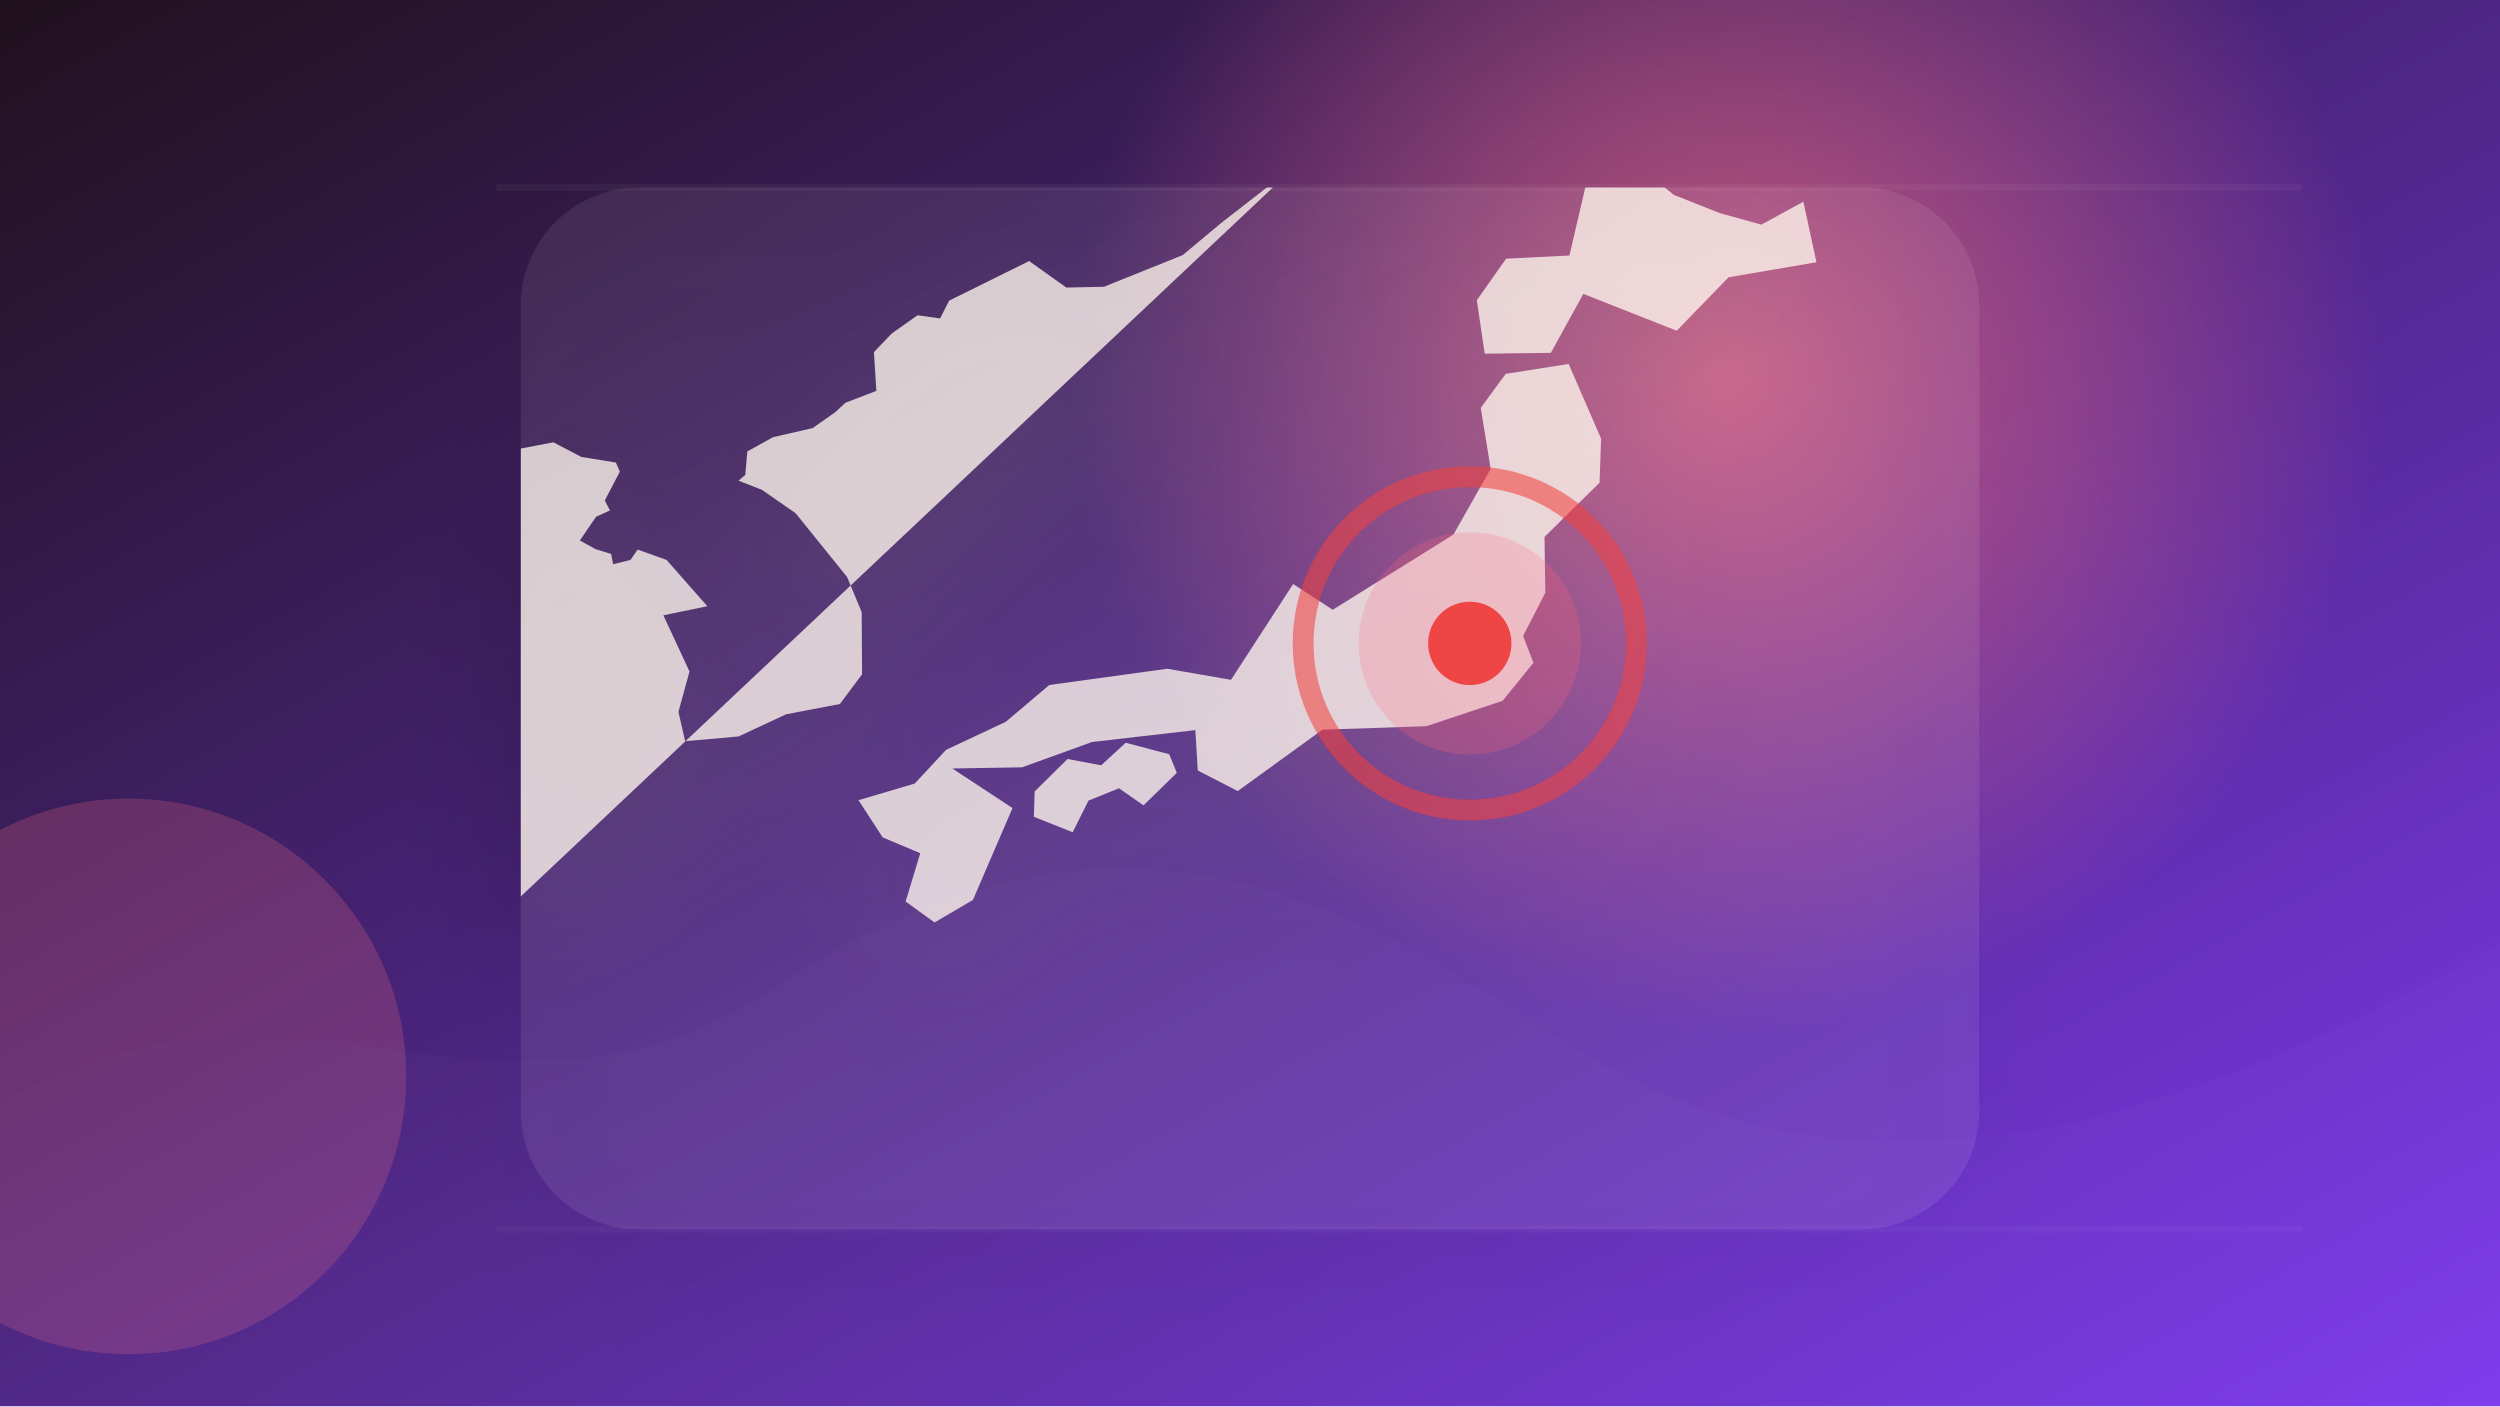
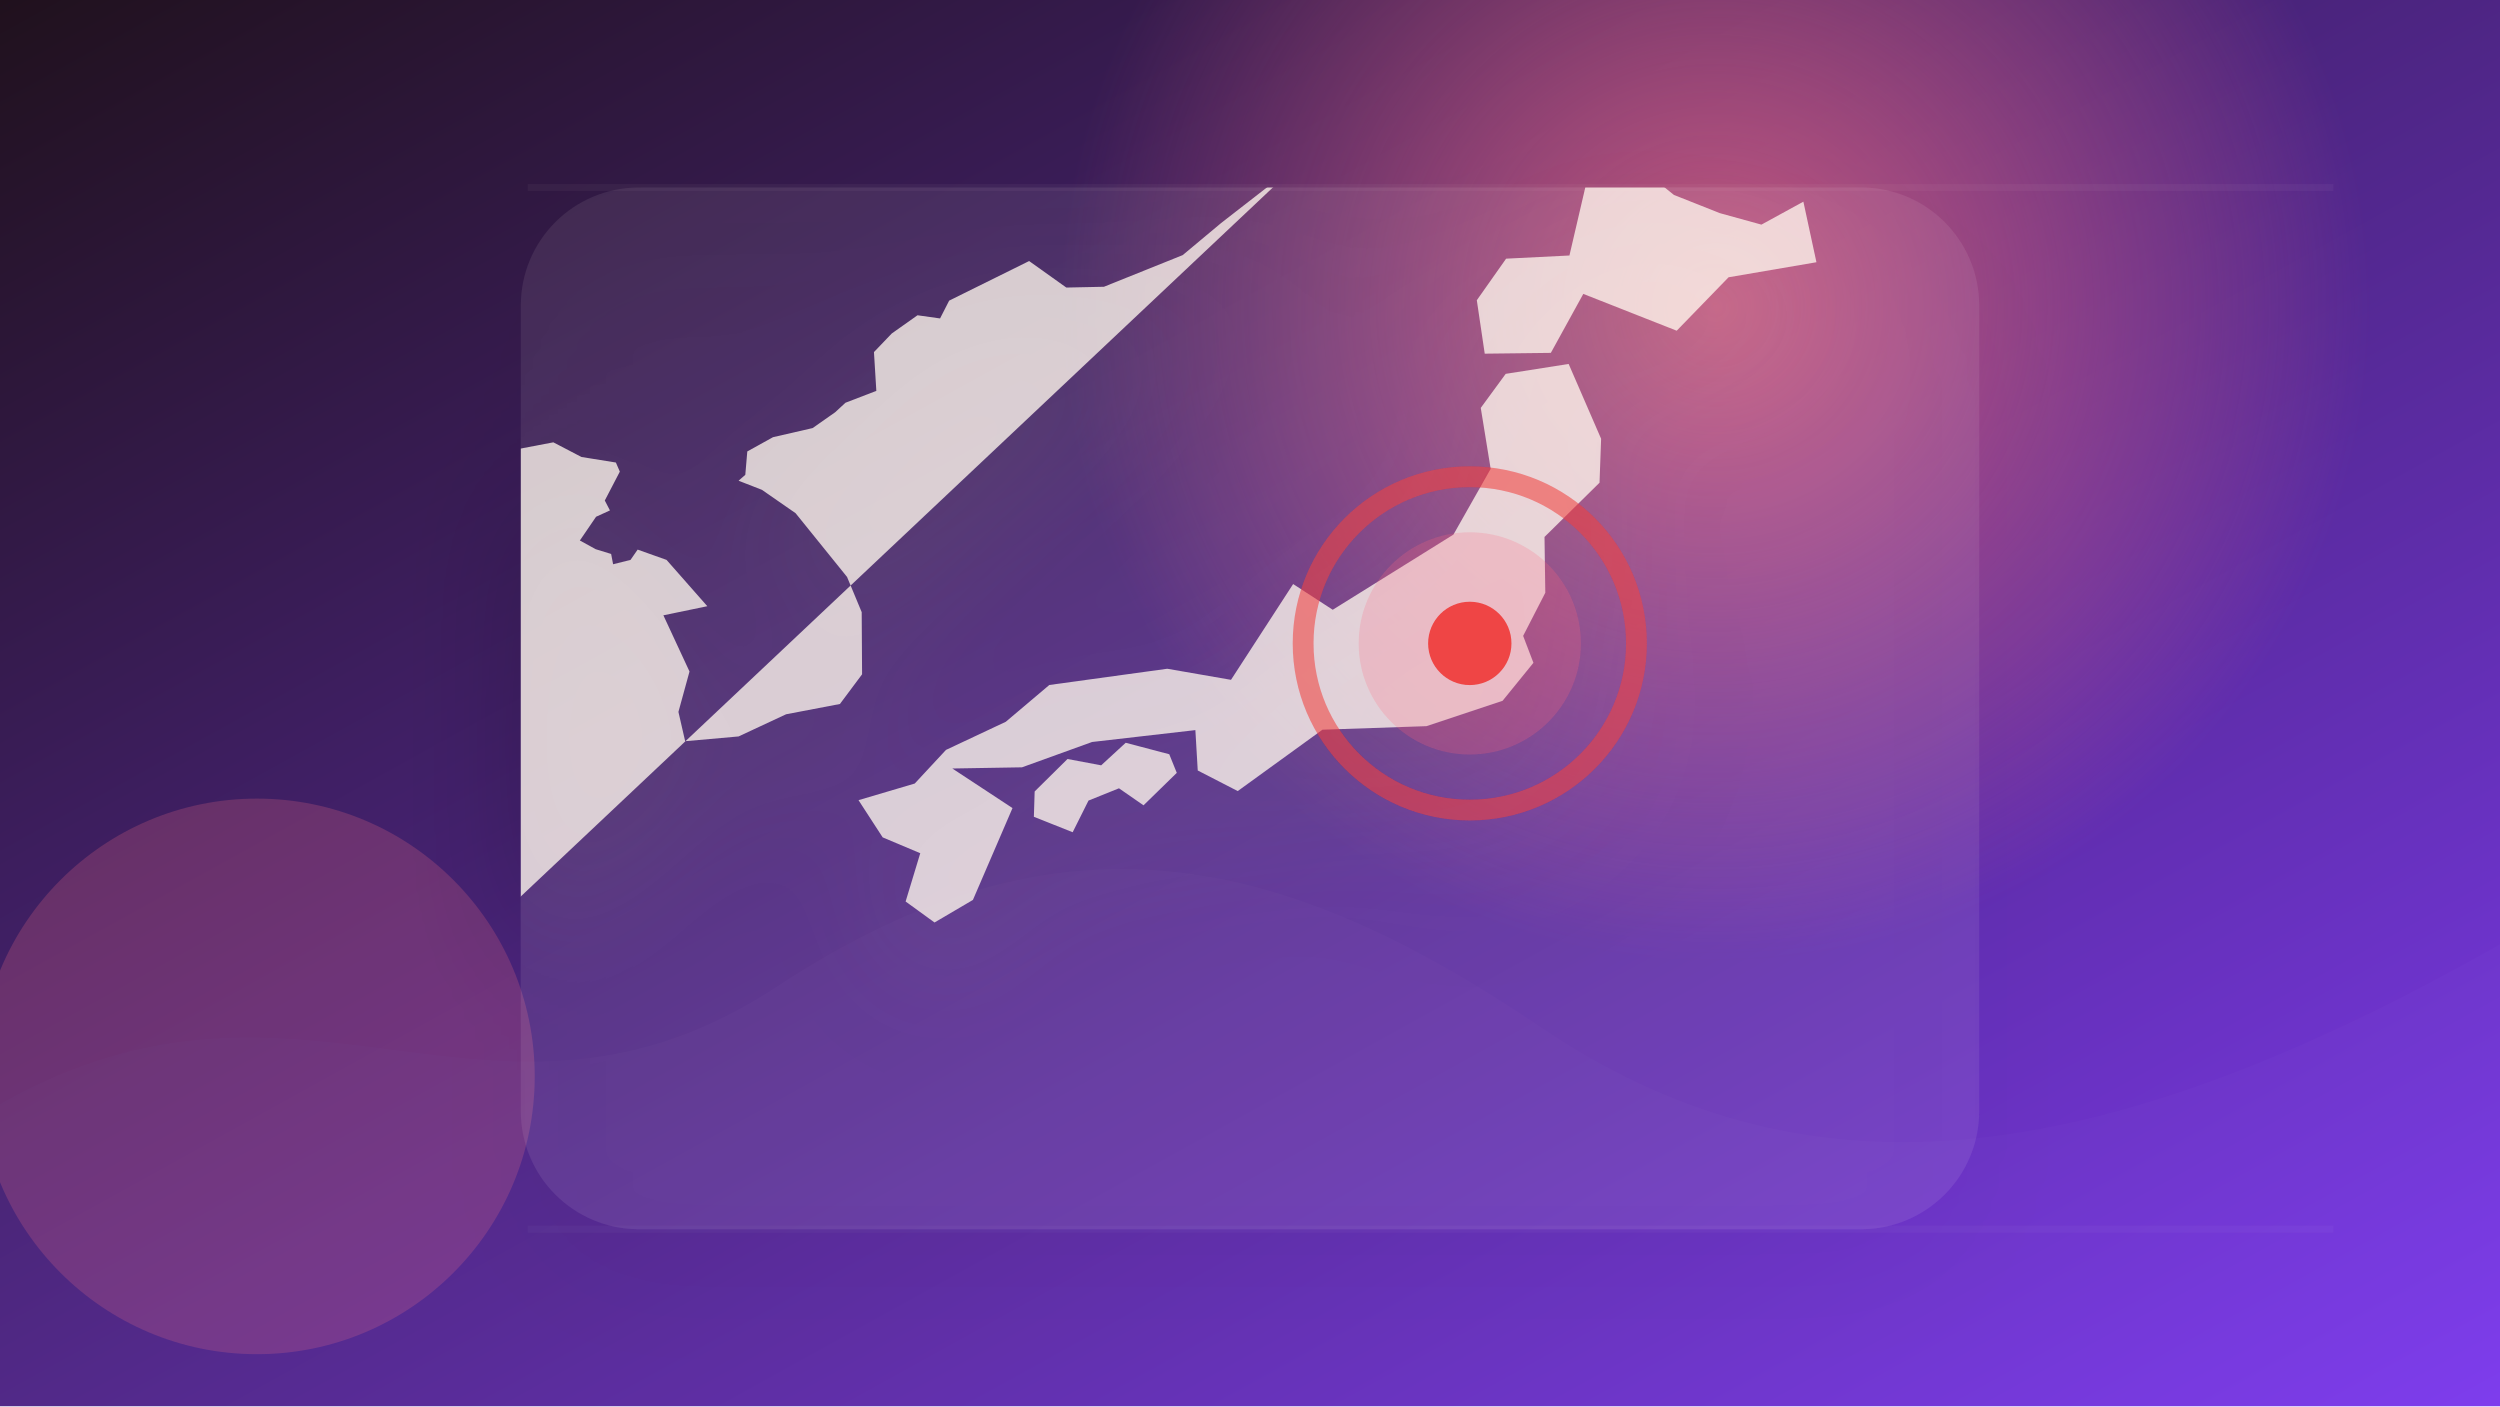
<svg xmlns="http://www.w3.org/2000/svg" width="720" height="405" viewBox="0 0 720 405">
  <defs>
    <linearGradient id="bg" x1="0" x2="1" y1="0" y2="1">
      <stop offset="0" stop-color="#20111d" />
      <stop offset="1" stop-color="#7c3aed" />
    </linearGradient>
    <radialGradient id="glow" cx="50%" cy="50%" r="50%">
      <stop offset="0" stop-color="#fb7185" stop-opacity=".72" />
      <stop offset="1" stop-color="#fb7185" stop-opacity="0" />
    </radialGradient>
    <filter id="shadow" x="-20%" y="-20%" width="140%" height="140%">
      <feDropShadow dx="0" dy="18" stdDeviation="18" flood-color="#000000" flood-opacity=".24" />
    </filter>
  </defs>
  <rect width="720" height="405" fill="url(#bg)" />
-   <circle cx="497" cy="108" r="190" fill="url(#glow)" />
+   <circle cx="494" cy="88" r="190" fill="url(#glow)" />
  <g opacity=".22">
-     <circle cx="37" cy="310" r="80" fill="#fb7185" />
+     <circle cx="74" cy="310" r="80" fill="#fb7185" />
    <path d="M0 318C88 268 142 338 224 284s146-38 220 12 156 44 276-24v133H0z" fill="#fff7ed" opacity=".08" />
-     <path d="M143 54h520" stroke="#fff7ed" stroke-width="2" opacity=".18" />
-     <path d="M143 354h520" stroke="#fff7ed" stroke-width="2" opacity=".14" />
+     <path d="M152 54h520" stroke="#fff7ed" stroke-width="2" opacity=".18" />
+     <path d="M152 354h520" stroke="#fff7ed" stroke-width="2" opacity=".14" />
  </g>
  <g filter="url(#shadow)">
    <g transform="translate(150 54)">
      <defs>
        <clipPath id="japan-map-clip">
          <rect x="0" y="0" width="420" height="300" rx="34" />
        </clipPath>
      </defs>
      <rect x="0" y="0" width="420" height="300" rx="34" fill="#fff7ed" opacity=".08" />
      <g clip-path="url(#japan-map-clip)">
        <path d="M189.6,161.6L191.5,166.3L183.1,174.5L176.9,170.2L169.2,173.3L165.2,181.3L155.4,177.4L155.6,171.0L163.9,162.8L172.4,164.4L178.6,158.7L189.6,161.6Z M284.6,120.8L279.0,131.7L281.6,138.5L273.8,148.1L254.6,154.5L228.3,155.4L206.9,170.9L196.8,165.7L196.2,155.5L170.1,158.5L152.4,164.9L134.8,165.2L150.0,175.2L140.0,198.4L130.3,204.1L123.0,198.8L126.7,186.6L117.2,182.6L111.1,173.2L125.3,169.0L133.2,160.5L148.3,153.4L159.3,144.1L189.1,140.0L205.2,142.8L220.9,118.6L230.9,125.1L252.9,111.4L261.4,106.1L270.8,89.5L268.3,74.1L274.6,65.5L290.5,63.0L298.7,81.9L298.3,93.0L284.4,106.7L284.6,120.8Z M328.7,24.9L339.2,27.8L349.8,22.0L353.1,37.3L330.9,41.1L317.8,54.6L294.2,45.3L286.0,60.2L269.3,60.4L267.3,46.9L274.7,36.4L290.7,35.6L295.1,16.7L299.5,6.1L317.1,20.3L328.7,24.9Z M222.9,11.7L202.7,27.4L193.0,35.5L173.1,43.5L163.6,43.7L154.2,37.0L134.0,47.0L131.7,51.5L126.0,50.7L119.5,55.3L115.0,60.0L115.6,69.8L107.8,72.8L105.2,75.2L99.5,79.2L89.5,81.5L83.0,85.1L82.5,91.0L80.8,92.5L86.7,94.8L95.2,100.7L108.2,116.8L111.9,125.7L112.0,141.4L106.4,148.9L92.8,151.5L80.8,157.1L67.3,158.3L65.6,150.9L68.4,140.7L61.8,126.5L72.9,124.2L62.6,112.5L55.3,109.9L53.5,112.5L49.1,113.6L48.6,111.0L44.7,109.8L40.7,107.6L44.8,101.6L48.3,100.0L47.0,97.5L50.8,90.2L49.8,87.9L41.1,86.5L34.0,82.8L13.0,86.8L2.0,93.1L2.5,76.1L5.4,116.5L7.8,123.7L1.4,220.5Z" fill="#fff7ed" opacity=".78" transform="translate(-29.4 -21.0) scale(1.14)" />
      </g>
      <circle cx="273.3" cy="131.3" r="32" fill="#fb7185" opacity=".24" />
      <circle cx="273.3" cy="131.3" r="12" fill="#ef4444" />
      <circle cx="273.3" cy="131.3" r="48" fill="none" stroke="#ef4444" stroke-width="6" opacity=".58" />
    </g>
  </g>
</svg>
